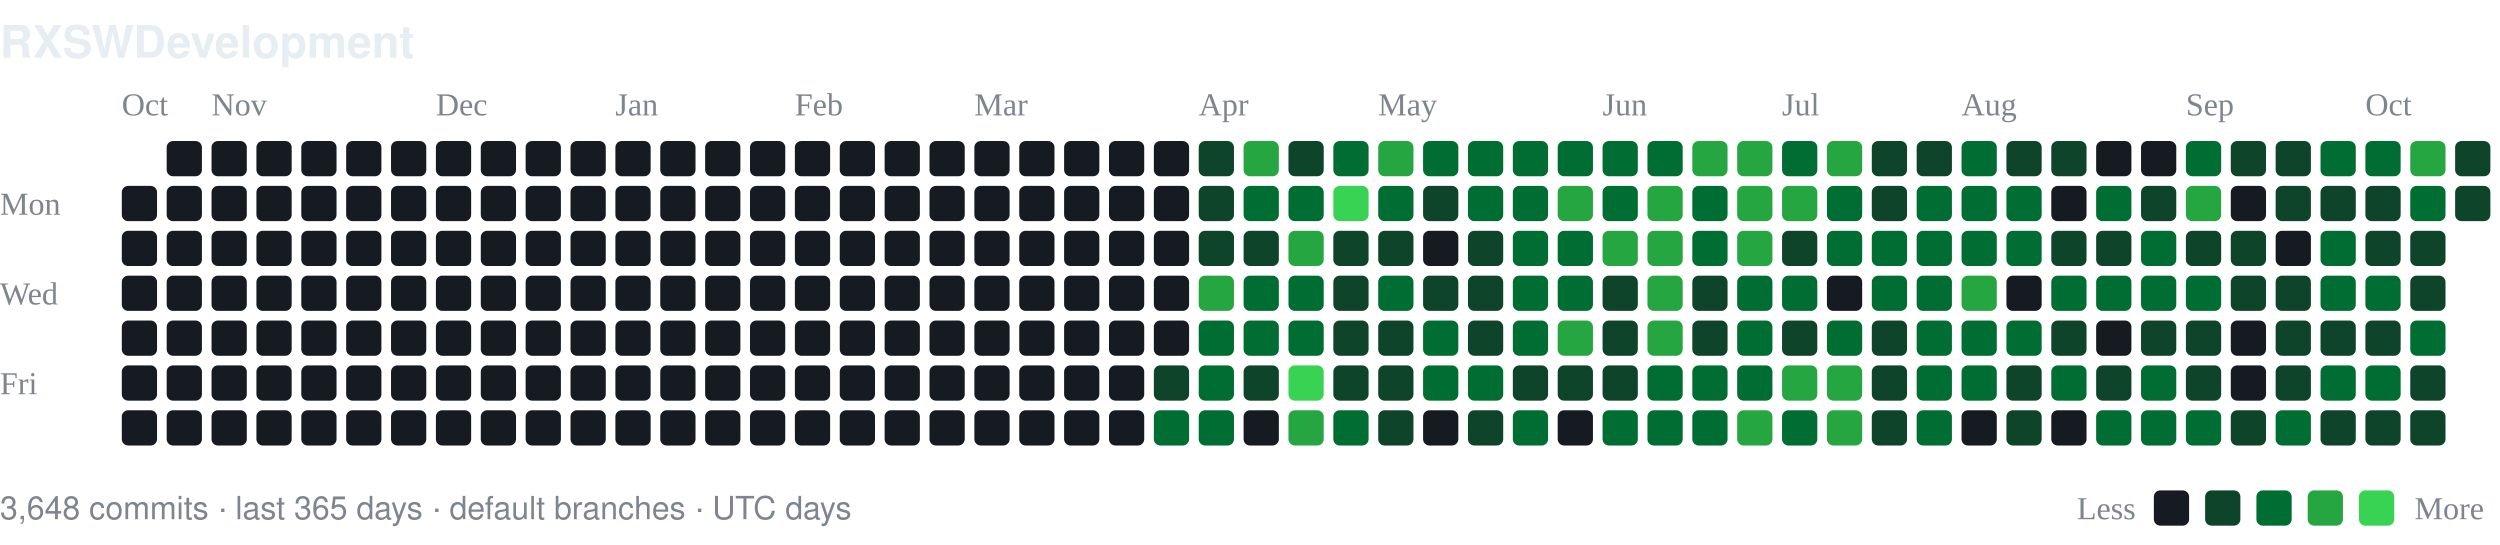
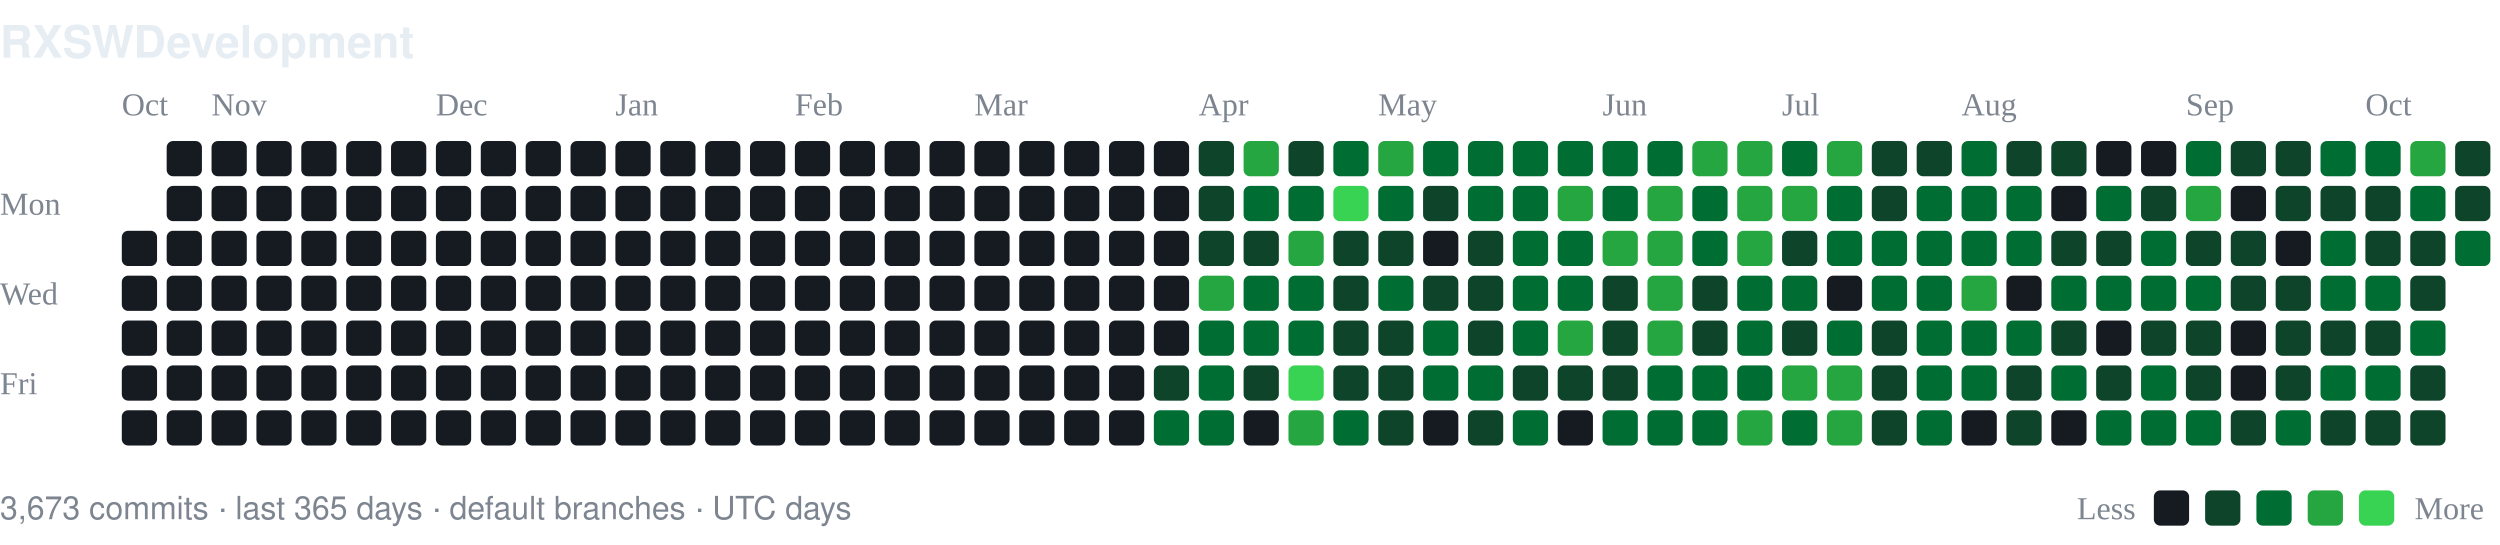
<svg xmlns="http://www.w3.org/2000/svg" width="780" height="170" viewBox="0 0 780 170" role="img">
  <text x="0" y="18" font-size="14" font-weight="600" fill="#e6edf3" font-family="ui-sans-serif,-apple-system,Segoe UI,Helvetica,Arial,sans-serif">RXSWDevelopment</text>
  <text x="0" y="67" font-size="10" fill="#7d8590">Mon</text>
  <text x="0" y="95" font-size="10" fill="#7d8590">Wed</text>
  <text x="0" y="123" font-size="10" fill="#7d8590">Fri</text>
  <text x="38" y="36" font-size="10" fill="#7d8590">Oct</text>
-   <rect x="38" y="58" width="11" height="11" rx="2" fill="#161b22" />
  <rect x="38" y="72" width="11" height="11" rx="2" fill="#161b22" />
  <rect x="38" y="86" width="11" height="11" rx="2" fill="#161b22" />
  <rect x="38" y="100" width="11" height="11" rx="2" fill="#161b22" />
  <rect x="38" y="114" width="11" height="11" rx="2" fill="#161b22" />
  <rect x="38" y="128" width="11" height="11" rx="2" fill="#161b22" />
  <rect x="52" y="44" width="11" height="11" rx="2" fill="#161b22" />
  <rect x="52" y="58" width="11" height="11" rx="2" fill="#161b22" />
  <rect x="52" y="72" width="11" height="11" rx="2" fill="#161b22" />
  <rect x="52" y="86" width="11" height="11" rx="2" fill="#161b22" />
  <rect x="52" y="100" width="11" height="11" rx="2" fill="#161b22" />
  <rect x="52" y="114" width="11" height="11" rx="2" fill="#161b22" />
  <rect x="52" y="128" width="11" height="11" rx="2" fill="#161b22" />
  <text x="66" y="36" font-size="10" fill="#7d8590">Nov</text>
  <rect x="66" y="44" width="11" height="11" rx="2" fill="#161b22" />
  <rect x="66" y="58" width="11" height="11" rx="2" fill="#161b22" />
  <rect x="66" y="72" width="11" height="11" rx="2" fill="#161b22" />
  <rect x="66" y="86" width="11" height="11" rx="2" fill="#161b22" />
  <rect x="66" y="100" width="11" height="11" rx="2" fill="#161b22" />
  <rect x="66" y="114" width="11" height="11" rx="2" fill="#161b22" />
  <rect x="66" y="128" width="11" height="11" rx="2" fill="#161b22" />
  <rect x="80" y="44" width="11" height="11" rx="2" fill="#161b22" />
  <rect x="80" y="58" width="11" height="11" rx="2" fill="#161b22" />
  <rect x="80" y="72" width="11" height="11" rx="2" fill="#161b22" />
  <rect x="80" y="86" width="11" height="11" rx="2" fill="#161b22" />
  <rect x="80" y="100" width="11" height="11" rx="2" fill="#161b22" />
  <rect x="80" y="114" width="11" height="11" rx="2" fill="#161b22" />
  <rect x="80" y="128" width="11" height="11" rx="2" fill="#161b22" />
  <rect x="94" y="44" width="11" height="11" rx="2" fill="#161b22" />
  <rect x="94" y="58" width="11" height="11" rx="2" fill="#161b22" />
  <rect x="94" y="72" width="11" height="11" rx="2" fill="#161b22" />
  <rect x="94" y="86" width="11" height="11" rx="2" fill="#161b22" />
  <rect x="94" y="100" width="11" height="11" rx="2" fill="#161b22" />
  <rect x="94" y="114" width="11" height="11" rx="2" fill="#161b22" />
  <rect x="94" y="128" width="11" height="11" rx="2" fill="#161b22" />
  <rect x="108" y="44" width="11" height="11" rx="2" fill="#161b22" />
  <rect x="108" y="58" width="11" height="11" rx="2" fill="#161b22" />
  <rect x="108" y="72" width="11" height="11" rx="2" fill="#161b22" />
  <rect x="108" y="86" width="11" height="11" rx="2" fill="#161b22" />
  <rect x="108" y="100" width="11" height="11" rx="2" fill="#161b22" />
  <rect x="108" y="114" width="11" height="11" rx="2" fill="#161b22" />
  <rect x="108" y="128" width="11" height="11" rx="2" fill="#161b22" />
  <rect x="122" y="44" width="11" height="11" rx="2" fill="#161b22" />
  <rect x="122" y="58" width="11" height="11" rx="2" fill="#161b22" />
  <rect x="122" y="72" width="11" height="11" rx="2" fill="#161b22" />
  <rect x="122" y="86" width="11" height="11" rx="2" fill="#161b22" />
  <rect x="122" y="100" width="11" height="11" rx="2" fill="#161b22" />
  <rect x="122" y="114" width="11" height="11" rx="2" fill="#161b22" />
  <rect x="122" y="128" width="11" height="11" rx="2" fill="#161b22" />
  <text x="136" y="36" font-size="10" fill="#7d8590">Dec</text>
  <rect x="136" y="44" width="11" height="11" rx="2" fill="#161b22" />
  <rect x="136" y="58" width="11" height="11" rx="2" fill="#161b22" />
  <rect x="136" y="72" width="11" height="11" rx="2" fill="#161b22" />
  <rect x="136" y="86" width="11" height="11" rx="2" fill="#161b22" />
  <rect x="136" y="100" width="11" height="11" rx="2" fill="#161b22" />
  <rect x="136" y="114" width="11" height="11" rx="2" fill="#161b22" />
  <rect x="136" y="128" width="11" height="11" rx="2" fill="#161b22" />
  <rect x="150" y="44" width="11" height="11" rx="2" fill="#161b22" />
  <rect x="150" y="58" width="11" height="11" rx="2" fill="#161b22" />
  <rect x="150" y="72" width="11" height="11" rx="2" fill="#161b22" />
  <rect x="150" y="86" width="11" height="11" rx="2" fill="#161b22" />
  <rect x="150" y="100" width="11" height="11" rx="2" fill="#161b22" />
  <rect x="150" y="114" width="11" height="11" rx="2" fill="#161b22" />
  <rect x="150" y="128" width="11" height="11" rx="2" fill="#161b22" />
  <rect x="164" y="44" width="11" height="11" rx="2" fill="#161b22" />
  <rect x="164" y="58" width="11" height="11" rx="2" fill="#161b22" />
  <rect x="164" y="72" width="11" height="11" rx="2" fill="#161b22" />
  <rect x="164" y="86" width="11" height="11" rx="2" fill="#161b22" />
  <rect x="164" y="100" width="11" height="11" rx="2" fill="#161b22" />
  <rect x="164" y="114" width="11" height="11" rx="2" fill="#161b22" />
  <rect x="164" y="128" width="11" height="11" rx="2" fill="#161b22" />
  <rect x="178" y="44" width="11" height="11" rx="2" fill="#161b22" />
  <rect x="178" y="58" width="11" height="11" rx="2" fill="#161b22" />
  <rect x="178" y="72" width="11" height="11" rx="2" fill="#161b22" />
  <rect x="178" y="86" width="11" height="11" rx="2" fill="#161b22" />
  <rect x="178" y="100" width="11" height="11" rx="2" fill="#161b22" />
  <rect x="178" y="114" width="11" height="11" rx="2" fill="#161b22" />
  <rect x="178" y="128" width="11" height="11" rx="2" fill="#161b22" />
  <text x="192" y="36" font-size="10" fill="#7d8590">Jan</text>
  <rect x="192" y="44" width="11" height="11" rx="2" fill="#161b22" />
  <rect x="192" y="58" width="11" height="11" rx="2" fill="#161b22" />
  <rect x="192" y="72" width="11" height="11" rx="2" fill="#161b22" />
  <rect x="192" y="86" width="11" height="11" rx="2" fill="#161b22" />
  <rect x="192" y="100" width="11" height="11" rx="2" fill="#161b22" />
  <rect x="192" y="114" width="11" height="11" rx="2" fill="#161b22" />
  <rect x="192" y="128" width="11" height="11" rx="2" fill="#161b22" />
  <rect x="206" y="44" width="11" height="11" rx="2" fill="#161b22" />
  <rect x="206" y="58" width="11" height="11" rx="2" fill="#161b22" />
  <rect x="206" y="72" width="11" height="11" rx="2" fill="#161b22" />
  <rect x="206" y="86" width="11" height="11" rx="2" fill="#161b22" />
  <rect x="206" y="100" width="11" height="11" rx="2" fill="#161b22" />
  <rect x="206" y="114" width="11" height="11" rx="2" fill="#161b22" />
  <rect x="206" y="128" width="11" height="11" rx="2" fill="#161b22" />
  <rect x="220" y="44" width="11" height="11" rx="2" fill="#161b22" />
  <rect x="220" y="58" width="11" height="11" rx="2" fill="#161b22" />
  <rect x="220" y="72" width="11" height="11" rx="2" fill="#161b22" />
  <rect x="220" y="86" width="11" height="11" rx="2" fill="#161b22" />
  <rect x="220" y="100" width="11" height="11" rx="2" fill="#161b22" />
  <rect x="220" y="114" width="11" height="11" rx="2" fill="#161b22" />
  <rect x="220" y="128" width="11" height="11" rx="2" fill="#161b22" />
  <rect x="234" y="44" width="11" height="11" rx="2" fill="#161b22" />
  <rect x="234" y="58" width="11" height="11" rx="2" fill="#161b22" />
  <rect x="234" y="72" width="11" height="11" rx="2" fill="#161b22" />
  <rect x="234" y="86" width="11" height="11" rx="2" fill="#161b22" />
  <rect x="234" y="100" width="11" height="11" rx="2" fill="#161b22" />
  <rect x="234" y="114" width="11" height="11" rx="2" fill="#161b22" />
  <rect x="234" y="128" width="11" height="11" rx="2" fill="#161b22" />
  <text x="248" y="36" font-size="10" fill="#7d8590">Feb</text>
  <rect x="248" y="44" width="11" height="11" rx="2" fill="#161b22" />
  <rect x="248" y="58" width="11" height="11" rx="2" fill="#161b22" />
  <rect x="248" y="72" width="11" height="11" rx="2" fill="#161b22" />
  <rect x="248" y="86" width="11" height="11" rx="2" fill="#161b22" />
  <rect x="248" y="100" width="11" height="11" rx="2" fill="#161b22" />
  <rect x="248" y="114" width="11" height="11" rx="2" fill="#161b22" />
  <rect x="248" y="128" width="11" height="11" rx="2" fill="#161b22" />
  <rect x="262" y="44" width="11" height="11" rx="2" fill="#161b22" />
  <rect x="262" y="58" width="11" height="11" rx="2" fill="#161b22" />
  <rect x="262" y="72" width="11" height="11" rx="2" fill="#161b22" />
  <rect x="262" y="86" width="11" height="11" rx="2" fill="#161b22" />
  <rect x="262" y="100" width="11" height="11" rx="2" fill="#161b22" />
  <rect x="262" y="114" width="11" height="11" rx="2" fill="#161b22" />
  <rect x="262" y="128" width="11" height="11" rx="2" fill="#161b22" />
  <rect x="276" y="44" width="11" height="11" rx="2" fill="#161b22" />
  <rect x="276" y="58" width="11" height="11" rx="2" fill="#161b22" />
  <rect x="276" y="72" width="11" height="11" rx="2" fill="#161b22" />
  <rect x="276" y="86" width="11" height="11" rx="2" fill="#161b22" />
  <rect x="276" y="100" width="11" height="11" rx="2" fill="#161b22" />
  <rect x="276" y="114" width="11" height="11" rx="2" fill="#161b22" />
  <rect x="276" y="128" width="11" height="11" rx="2" fill="#161b22" />
  <rect x="290" y="44" width="11" height="11" rx="2" fill="#161b22" />
  <rect x="290" y="58" width="11" height="11" rx="2" fill="#161b22" />
  <rect x="290" y="72" width="11" height="11" rx="2" fill="#161b22" />
  <rect x="290" y="86" width="11" height="11" rx="2" fill="#161b22" />
  <rect x="290" y="100" width="11" height="11" rx="2" fill="#161b22" />
  <rect x="290" y="114" width="11" height="11" rx="2" fill="#161b22" />
  <rect x="290" y="128" width="11" height="11" rx="2" fill="#161b22" />
  <text x="304" y="36" font-size="10" fill="#7d8590">Mar</text>
  <rect x="304" y="44" width="11" height="11" rx="2" fill="#161b22" />
  <rect x="304" y="58" width="11" height="11" rx="2" fill="#161b22" />
  <rect x="304" y="72" width="11" height="11" rx="2" fill="#161b22" />
  <rect x="304" y="86" width="11" height="11" rx="2" fill="#161b22" />
  <rect x="304" y="100" width="11" height="11" rx="2" fill="#161b22" />
  <rect x="304" y="114" width="11" height="11" rx="2" fill="#161b22" />
  <rect x="304" y="128" width="11" height="11" rx="2" fill="#161b22" />
  <rect x="318" y="44" width="11" height="11" rx="2" fill="#161b22" />
  <rect x="318" y="58" width="11" height="11" rx="2" fill="#161b22" />
  <rect x="318" y="72" width="11" height="11" rx="2" fill="#161b22" />
  <rect x="318" y="86" width="11" height="11" rx="2" fill="#161b22" />
  <rect x="318" y="100" width="11" height="11" rx="2" fill="#161b22" />
  <rect x="318" y="114" width="11" height="11" rx="2" fill="#161b22" />
  <rect x="318" y="128" width="11" height="11" rx="2" fill="#161b22" />
  <rect x="332" y="44" width="11" height="11" rx="2" fill="#161b22" />
  <rect x="332" y="58" width="11" height="11" rx="2" fill="#161b22" />
  <rect x="332" y="72" width="11" height="11" rx="2" fill="#161b22" />
  <rect x="332" y="86" width="11" height="11" rx="2" fill="#161b22" />
  <rect x="332" y="100" width="11" height="11" rx="2" fill="#161b22" />
  <rect x="332" y="114" width="11" height="11" rx="2" fill="#161b22" />
  <rect x="332" y="128" width="11" height="11" rx="2" fill="#161b22" />
  <rect x="346" y="44" width="11" height="11" rx="2" fill="#161b22" />
  <rect x="346" y="58" width="11" height="11" rx="2" fill="#161b22" />
  <rect x="346" y="72" width="11" height="11" rx="2" fill="#161b22" />
  <rect x="346" y="86" width="11" height="11" rx="2" fill="#161b22" />
  <rect x="346" y="100" width="11" height="11" rx="2" fill="#161b22" />
  <rect x="346" y="114" width="11" height="11" rx="2" fill="#161b22" />
  <rect x="346" y="128" width="11" height="11" rx="2" fill="#161b22" />
  <rect x="360" y="44" width="11" height="11" rx="2" fill="#161b22" />
  <rect x="360" y="58" width="11" height="11" rx="2" fill="#161b22" />
  <rect x="360" y="72" width="11" height="11" rx="2" fill="#161b22" />
  <rect x="360" y="86" width="11" height="11" rx="2" fill="#161b22" />
  <rect x="360" y="100" width="11" height="11" rx="2" fill="#161b22" />
  <rect x="360" y="114" width="11" height="11" rx="2" fill="#0e4429" />
  <rect x="360" y="128" width="11" height="11" rx="2" fill="#006d32" />
  <text x="374" y="36" font-size="10" fill="#7d8590">Apr</text>
  <rect x="374" y="44" width="11" height="11" rx="2" fill="#0e4429" />
  <rect x="374" y="58" width="11" height="11" rx="2" fill="#0e4429" />
  <rect x="374" y="72" width="11" height="11" rx="2" fill="#0e4429" />
  <rect x="374" y="86" width="11" height="11" rx="2" fill="#26a641" />
  <rect x="374" y="100" width="11" height="11" rx="2" fill="#006d32" />
  <rect x="374" y="114" width="11" height="11" rx="2" fill="#006d32" />
  <rect x="374" y="128" width="11" height="11" rx="2" fill="#006d32" />
  <rect x="388" y="44" width="11" height="11" rx="2" fill="#26a641" />
  <rect x="388" y="58" width="11" height="11" rx="2" fill="#006d32" />
  <rect x="388" y="72" width="11" height="11" rx="2" fill="#0e4429" />
  <rect x="388" y="86" width="11" height="11" rx="2" fill="#006d32" />
  <rect x="388" y="100" width="11" height="11" rx="2" fill="#006d32" />
  <rect x="388" y="114" width="11" height="11" rx="2" fill="#0e4429" />
  <rect x="388" y="128" width="11" height="11" rx="2" fill="#161b22" />
  <rect x="402" y="44" width="11" height="11" rx="2" fill="#0e4429" />
  <rect x="402" y="58" width="11" height="11" rx="2" fill="#006d32" />
  <rect x="402" y="72" width="11" height="11" rx="2" fill="#26a641" />
  <rect x="402" y="86" width="11" height="11" rx="2" fill="#006d32" />
  <rect x="402" y="100" width="11" height="11" rx="2" fill="#006d32" />
  <rect x="402" y="114" width="11" height="11" rx="2" fill="#39d353" />
  <rect x="402" y="128" width="11" height="11" rx="2" fill="#26a641" />
  <rect x="416" y="44" width="11" height="11" rx="2" fill="#006d32" />
  <rect x="416" y="58" width="11" height="11" rx="2" fill="#39d353" />
  <rect x="416" y="72" width="11" height="11" rx="2" fill="#0e4429" />
  <rect x="416" y="86" width="11" height="11" rx="2" fill="#0e4429" />
  <rect x="416" y="100" width="11" height="11" rx="2" fill="#0e4429" />
  <rect x="416" y="114" width="11" height="11" rx="2" fill="#0e4429" />
  <rect x="416" y="128" width="11" height="11" rx="2" fill="#006d32" />
  <text x="430" y="36" font-size="10" fill="#7d8590">May</text>
  <rect x="430" y="44" width="11" height="11" rx="2" fill="#26a641" />
  <rect x="430" y="58" width="11" height="11" rx="2" fill="#006d32" />
  <rect x="430" y="72" width="11" height="11" rx="2" fill="#0e4429" />
  <rect x="430" y="86" width="11" height="11" rx="2" fill="#006d32" />
  <rect x="430" y="100" width="11" height="11" rx="2" fill="#0e4429" />
  <rect x="430" y="114" width="11" height="11" rx="2" fill="#0e4429" />
  <rect x="430" y="128" width="11" height="11" rx="2" fill="#0e4429" />
  <rect x="444" y="44" width="11" height="11" rx="2" fill="#006d32" />
  <rect x="444" y="58" width="11" height="11" rx="2" fill="#0e4429" />
  <rect x="444" y="72" width="11" height="11" rx="2" fill="#161b22" />
  <rect x="444" y="86" width="11" height="11" rx="2" fill="#0e4429" />
  <rect x="444" y="100" width="11" height="11" rx="2" fill="#006d32" />
  <rect x="444" y="114" width="11" height="11" rx="2" fill="#006d32" />
  <rect x="444" y="128" width="11" height="11" rx="2" fill="#161b22" />
  <rect x="458" y="44" width="11" height="11" rx="2" fill="#006d32" />
  <rect x="458" y="58" width="11" height="11" rx="2" fill="#006d32" />
  <rect x="458" y="72" width="11" height="11" rx="2" fill="#0e4429" />
  <rect x="458" y="86" width="11" height="11" rx="2" fill="#0e4429" />
  <rect x="458" y="100" width="11" height="11" rx="2" fill="#0e4429" />
  <rect x="458" y="114" width="11" height="11" rx="2" fill="#006d32" />
  <rect x="458" y="128" width="11" height="11" rx="2" fill="#0e4429" />
  <rect x="472" y="44" width="11" height="11" rx="2" fill="#006d32" />
  <rect x="472" y="58" width="11" height="11" rx="2" fill="#006d32" />
  <rect x="472" y="72" width="11" height="11" rx="2" fill="#006d32" />
  <rect x="472" y="86" width="11" height="11" rx="2" fill="#006d32" />
  <rect x="472" y="100" width="11" height="11" rx="2" fill="#006d32" />
  <rect x="472" y="114" width="11" height="11" rx="2" fill="#0e4429" />
  <rect x="472" y="128" width="11" height="11" rx="2" fill="#006d32" />
  <rect x="486" y="44" width="11" height="11" rx="2" fill="#006d32" />
  <rect x="486" y="58" width="11" height="11" rx="2" fill="#26a641" />
  <rect x="486" y="72" width="11" height="11" rx="2" fill="#006d32" />
  <rect x="486" y="86" width="11" height="11" rx="2" fill="#006d32" />
  <rect x="486" y="100" width="11" height="11" rx="2" fill="#26a641" />
  <rect x="486" y="114" width="11" height="11" rx="2" fill="#0e4429" />
  <rect x="486" y="128" width="11" height="11" rx="2" fill="#161b22" />
  <text x="500" y="36" font-size="10" fill="#7d8590">Jun</text>
  <rect x="500" y="44" width="11" height="11" rx="2" fill="#006d32" />
  <rect x="500" y="58" width="11" height="11" rx="2" fill="#006d32" />
  <rect x="500" y="72" width="11" height="11" rx="2" fill="#26a641" />
  <rect x="500" y="86" width="11" height="11" rx="2" fill="#0e4429" />
  <rect x="500" y="100" width="11" height="11" rx="2" fill="#0e4429" />
  <rect x="500" y="114" width="11" height="11" rx="2" fill="#0e4429" />
  <rect x="500" y="128" width="11" height="11" rx="2" fill="#006d32" />
  <rect x="514" y="44" width="11" height="11" rx="2" fill="#006d32" />
  <rect x="514" y="58" width="11" height="11" rx="2" fill="#26a641" />
  <rect x="514" y="72" width="11" height="11" rx="2" fill="#26a641" />
  <rect x="514" y="86" width="11" height="11" rx="2" fill="#26a641" />
  <rect x="514" y="100" width="11" height="11" rx="2" fill="#26a641" />
  <rect x="514" y="114" width="11" height="11" rx="2" fill="#006d32" />
  <rect x="514" y="128" width="11" height="11" rx="2" fill="#006d32" />
  <rect x="528" y="44" width="11" height="11" rx="2" fill="#26a641" />
  <rect x="528" y="58" width="11" height="11" rx="2" fill="#006d32" />
  <rect x="528" y="72" width="11" height="11" rx="2" fill="#006d32" />
  <rect x="528" y="86" width="11" height="11" rx="2" fill="#0e4429" />
  <rect x="528" y="100" width="11" height="11" rx="2" fill="#0e4429" />
  <rect x="528" y="114" width="11" height="11" rx="2" fill="#006d32" />
  <rect x="528" y="128" width="11" height="11" rx="2" fill="#006d32" />
  <rect x="542" y="44" width="11" height="11" rx="2" fill="#26a641" />
  <rect x="542" y="58" width="11" height="11" rx="2" fill="#26a641" />
  <rect x="542" y="72" width="11" height="11" rx="2" fill="#26a641" />
  <rect x="542" y="86" width="11" height="11" rx="2" fill="#006d32" />
  <rect x="542" y="100" width="11" height="11" rx="2" fill="#006d32" />
  <rect x="542" y="114" width="11" height="11" rx="2" fill="#006d32" />
  <rect x="542" y="128" width="11" height="11" rx="2" fill="#26a641" />
  <text x="556" y="36" font-size="10" fill="#7d8590">Jul</text>
  <rect x="556" y="44" width="11" height="11" rx="2" fill="#006d32" />
  <rect x="556" y="58" width="11" height="11" rx="2" fill="#26a641" />
  <rect x="556" y="72" width="11" height="11" rx="2" fill="#0e4429" />
  <rect x="556" y="86" width="11" height="11" rx="2" fill="#006d32" />
  <rect x="556" y="100" width="11" height="11" rx="2" fill="#0e4429" />
  <rect x="556" y="114" width="11" height="11" rx="2" fill="#26a641" />
  <rect x="556" y="128" width="11" height="11" rx="2" fill="#006d32" />
  <rect x="570" y="44" width="11" height="11" rx="2" fill="#26a641" />
  <rect x="570" y="58" width="11" height="11" rx="2" fill="#006d32" />
  <rect x="570" y="72" width="11" height="11" rx="2" fill="#006d32" />
  <rect x="570" y="86" width="11" height="11" rx="2" fill="#161b22" />
  <rect x="570" y="100" width="11" height="11" rx="2" fill="#006d32" />
  <rect x="570" y="114" width="11" height="11" rx="2" fill="#26a641" />
  <rect x="570" y="128" width="11" height="11" rx="2" fill="#26a641" />
  <rect x="584" y="44" width="11" height="11" rx="2" fill="#0e4429" />
  <rect x="584" y="58" width="11" height="11" rx="2" fill="#0e4429" />
  <rect x="584" y="72" width="11" height="11" rx="2" fill="#006d32" />
  <rect x="584" y="86" width="11" height="11" rx="2" fill="#006d32" />
  <rect x="584" y="100" width="11" height="11" rx="2" fill="#0e4429" />
  <rect x="584" y="114" width="11" height="11" rx="2" fill="#0e4429" />
  <rect x="584" y="128" width="11" height="11" rx="2" fill="#0e4429" />
  <rect x="598" y="44" width="11" height="11" rx="2" fill="#0e4429" />
  <rect x="598" y="58" width="11" height="11" rx="2" fill="#006d32" />
  <rect x="598" y="72" width="11" height="11" rx="2" fill="#006d32" />
  <rect x="598" y="86" width="11" height="11" rx="2" fill="#006d32" />
  <rect x="598" y="100" width="11" height="11" rx="2" fill="#006d32" />
  <rect x="598" y="114" width="11" height="11" rx="2" fill="#006d32" />
  <rect x="598" y="128" width="11" height="11" rx="2" fill="#006d32" />
  <text x="612" y="36" font-size="10" fill="#7d8590">Aug</text>
  <rect x="612" y="44" width="11" height="11" rx="2" fill="#006d32" />
  <rect x="612" y="58" width="11" height="11" rx="2" fill="#006d32" />
  <rect x="612" y="72" width="11" height="11" rx="2" fill="#006d32" />
  <rect x="612" y="86" width="11" height="11" rx="2" fill="#26a641" />
  <rect x="612" y="100" width="11" height="11" rx="2" fill="#006d32" />
  <rect x="612" y="114" width="11" height="11" rx="2" fill="#006d32" />
  <rect x="612" y="128" width="11" height="11" rx="2" fill="#161b22" />
  <rect x="626" y="44" width="11" height="11" rx="2" fill="#0e4429" />
  <rect x="626" y="58" width="11" height="11" rx="2" fill="#006d32" />
  <rect x="626" y="72" width="11" height="11" rx="2" fill="#006d32" />
  <rect x="626" y="86" width="11" height="11" rx="2" fill="#161b22" />
  <rect x="626" y="100" width="11" height="11" rx="2" fill="#006d32" />
  <rect x="626" y="114" width="11" height="11" rx="2" fill="#0e4429" />
  <rect x="626" y="128" width="11" height="11" rx="2" fill="#0e4429" />
  <rect x="640" y="44" width="11" height="11" rx="2" fill="#0e4429" />
  <rect x="640" y="58" width="11" height="11" rx="2" fill="#161b22" />
  <rect x="640" y="72" width="11" height="11" rx="2" fill="#0e4429" />
  <rect x="640" y="86" width="11" height="11" rx="2" fill="#006d32" />
  <rect x="640" y="100" width="11" height="11" rx="2" fill="#0e4429" />
  <rect x="640" y="114" width="11" height="11" rx="2" fill="#006d32" />
  <rect x="640" y="128" width="11" height="11" rx="2" fill="#161b22" />
  <rect x="654" y="44" width="11" height="11" rx="2" fill="#161b22" />
  <rect x="654" y="58" width="11" height="11" rx="2" fill="#006d32" />
  <rect x="654" y="72" width="11" height="11" rx="2" fill="#0e4429" />
  <rect x="654" y="86" width="11" height="11" rx="2" fill="#006d32" />
  <rect x="654" y="100" width="11" height="11" rx="2" fill="#161b22" />
  <rect x="654" y="114" width="11" height="11" rx="2" fill="#0e4429" />
  <rect x="654" y="128" width="11" height="11" rx="2" fill="#006d32" />
  <rect x="668" y="44" width="11" height="11" rx="2" fill="#161b22" />
  <rect x="668" y="58" width="11" height="11" rx="2" fill="#0e4429" />
  <rect x="668" y="72" width="11" height="11" rx="2" fill="#006d32" />
  <rect x="668" y="86" width="11" height="11" rx="2" fill="#006d32" />
  <rect x="668" y="100" width="11" height="11" rx="2" fill="#0e4429" />
  <rect x="668" y="114" width="11" height="11" rx="2" fill="#006d32" />
  <rect x="668" y="128" width="11" height="11" rx="2" fill="#006d32" />
  <text x="682" y="36" font-size="10" fill="#7d8590">Sep</text>
  <rect x="682" y="44" width="11" height="11" rx="2" fill="#006d32" />
  <rect x="682" y="58" width="11" height="11" rx="2" fill="#26a641" />
  <rect x="682" y="72" width="11" height="11" rx="2" fill="#0e4429" />
  <rect x="682" y="86" width="11" height="11" rx="2" fill="#006d32" />
  <rect x="682" y="100" width="11" height="11" rx="2" fill="#0e4429" />
  <rect x="682" y="114" width="11" height="11" rx="2" fill="#0e4429" />
  <rect x="682" y="128" width="11" height="11" rx="2" fill="#006d32" />
  <rect x="696" y="44" width="11" height="11" rx="2" fill="#0e4429" />
  <rect x="696" y="58" width="11" height="11" rx="2" fill="#161b22" />
  <rect x="696" y="72" width="11" height="11" rx="2" fill="#0e4429" />
  <rect x="696" y="86" width="11" height="11" rx="2" fill="#0e4429" />
  <rect x="696" y="100" width="11" height="11" rx="2" fill="#161b22" />
  <rect x="696" y="114" width="11" height="11" rx="2" fill="#161b22" />
  <rect x="696" y="128" width="11" height="11" rx="2" fill="#0e4429" />
  <rect x="710" y="44" width="11" height="11" rx="2" fill="#0e4429" />
  <rect x="710" y="58" width="11" height="11" rx="2" fill="#0e4429" />
  <rect x="710" y="72" width="11" height="11" rx="2" fill="#161b22" />
  <rect x="710" y="86" width="11" height="11" rx="2" fill="#0e4429" />
  <rect x="710" y="100" width="11" height="11" rx="2" fill="#0e4429" />
  <rect x="710" y="114" width="11" height="11" rx="2" fill="#0e4429" />
  <rect x="710" y="128" width="11" height="11" rx="2" fill="#006d32" />
  <rect x="724" y="44" width="11" height="11" rx="2" fill="#006d32" />
  <rect x="724" y="58" width="11" height="11" rx="2" fill="#0e4429" />
  <rect x="724" y="72" width="11" height="11" rx="2" fill="#006d32" />
  <rect x="724" y="86" width="11" height="11" rx="2" fill="#006d32" />
  <rect x="724" y="100" width="11" height="11" rx="2" fill="#0e4429" />
  <rect x="724" y="114" width="11" height="11" rx="2" fill="#006d32" />
  <rect x="724" y="128" width="11" height="11" rx="2" fill="#0e4429" />
  <text x="738" y="36" font-size="10" fill="#7d8590">Oct</text>
  <rect x="738" y="44" width="11" height="11" rx="2" fill="#006d32" />
  <rect x="738" y="58" width="11" height="11" rx="2" fill="#0e4429" />
  <rect x="738" y="72" width="11" height="11" rx="2" fill="#0e4429" />
  <rect x="738" y="86" width="11" height="11" rx="2" fill="#006d32" />
  <rect x="738" y="100" width="11" height="11" rx="2" fill="#0e4429" />
  <rect x="738" y="114" width="11" height="11" rx="2" fill="#006d32" />
  <rect x="738" y="128" width="11" height="11" rx="2" fill="#0e4429" />
  <rect x="752" y="44" width="11" height="11" rx="2" fill="#26a641" />
  <rect x="752" y="58" width="11" height="11" rx="2" fill="#006d32" />
  <rect x="752" y="72" width="11" height="11" rx="2" fill="#0e4429" />
  <rect x="752" y="86" width="11" height="11" rx="2" fill="#0e4429" />
  <rect x="752" y="100" width="11" height="11" rx="2" fill="#006d32" />
  <rect x="752" y="114" width="11" height="11" rx="2" fill="#0e4429" />
  <rect x="752" y="128" width="11" height="11" rx="2" fill="#0e4429" />
  <rect x="766" y="44" width="11" height="11" rx="2" fill="#0e4429" />
  <rect x="766" y="58" width="11" height="11" rx="2" fill="#0e4429" />
+   <rect x="766" y="72" width="11" height="11" rx="2" fill="#006d32" />
  <text x="648" y="162" font-size="10" fill="#7d8590">Less</text>
  <rect x="672" y="153" width="11" height="11" rx="2" fill="#161b22" />
  <rect x="688" y="153" width="11" height="11" rx="2" fill="#0e4429" />
  <rect x="704" y="153" width="11" height="11" rx="2" fill="#006d32" />
  <rect x="720" y="153" width="11" height="11" rx="2" fill="#26a641" />
  <rect x="736" y="153" width="11" height="11" rx="2" fill="#39d353" />
  <text x="775" y="162" font-size="10" fill="#7d8590" text-anchor="end">More</text>
-   <text x="0" y="162" font-size="10" fill="#7d8590" font-family="ui-sans-serif,-apple-system,Segoe UI,Helvetica,Arial,sans-serif">3,648 commits · last 365 days · default branches · UTC days</text>
+   <text x="0" y="162" font-size="10" fill="#7d8590" font-family="ui-sans-serif,-apple-system,Segoe UI,Helvetica,Arial,sans-serif">3,673 commits · last 365 days · default branches · UTC days</text>
</svg>
